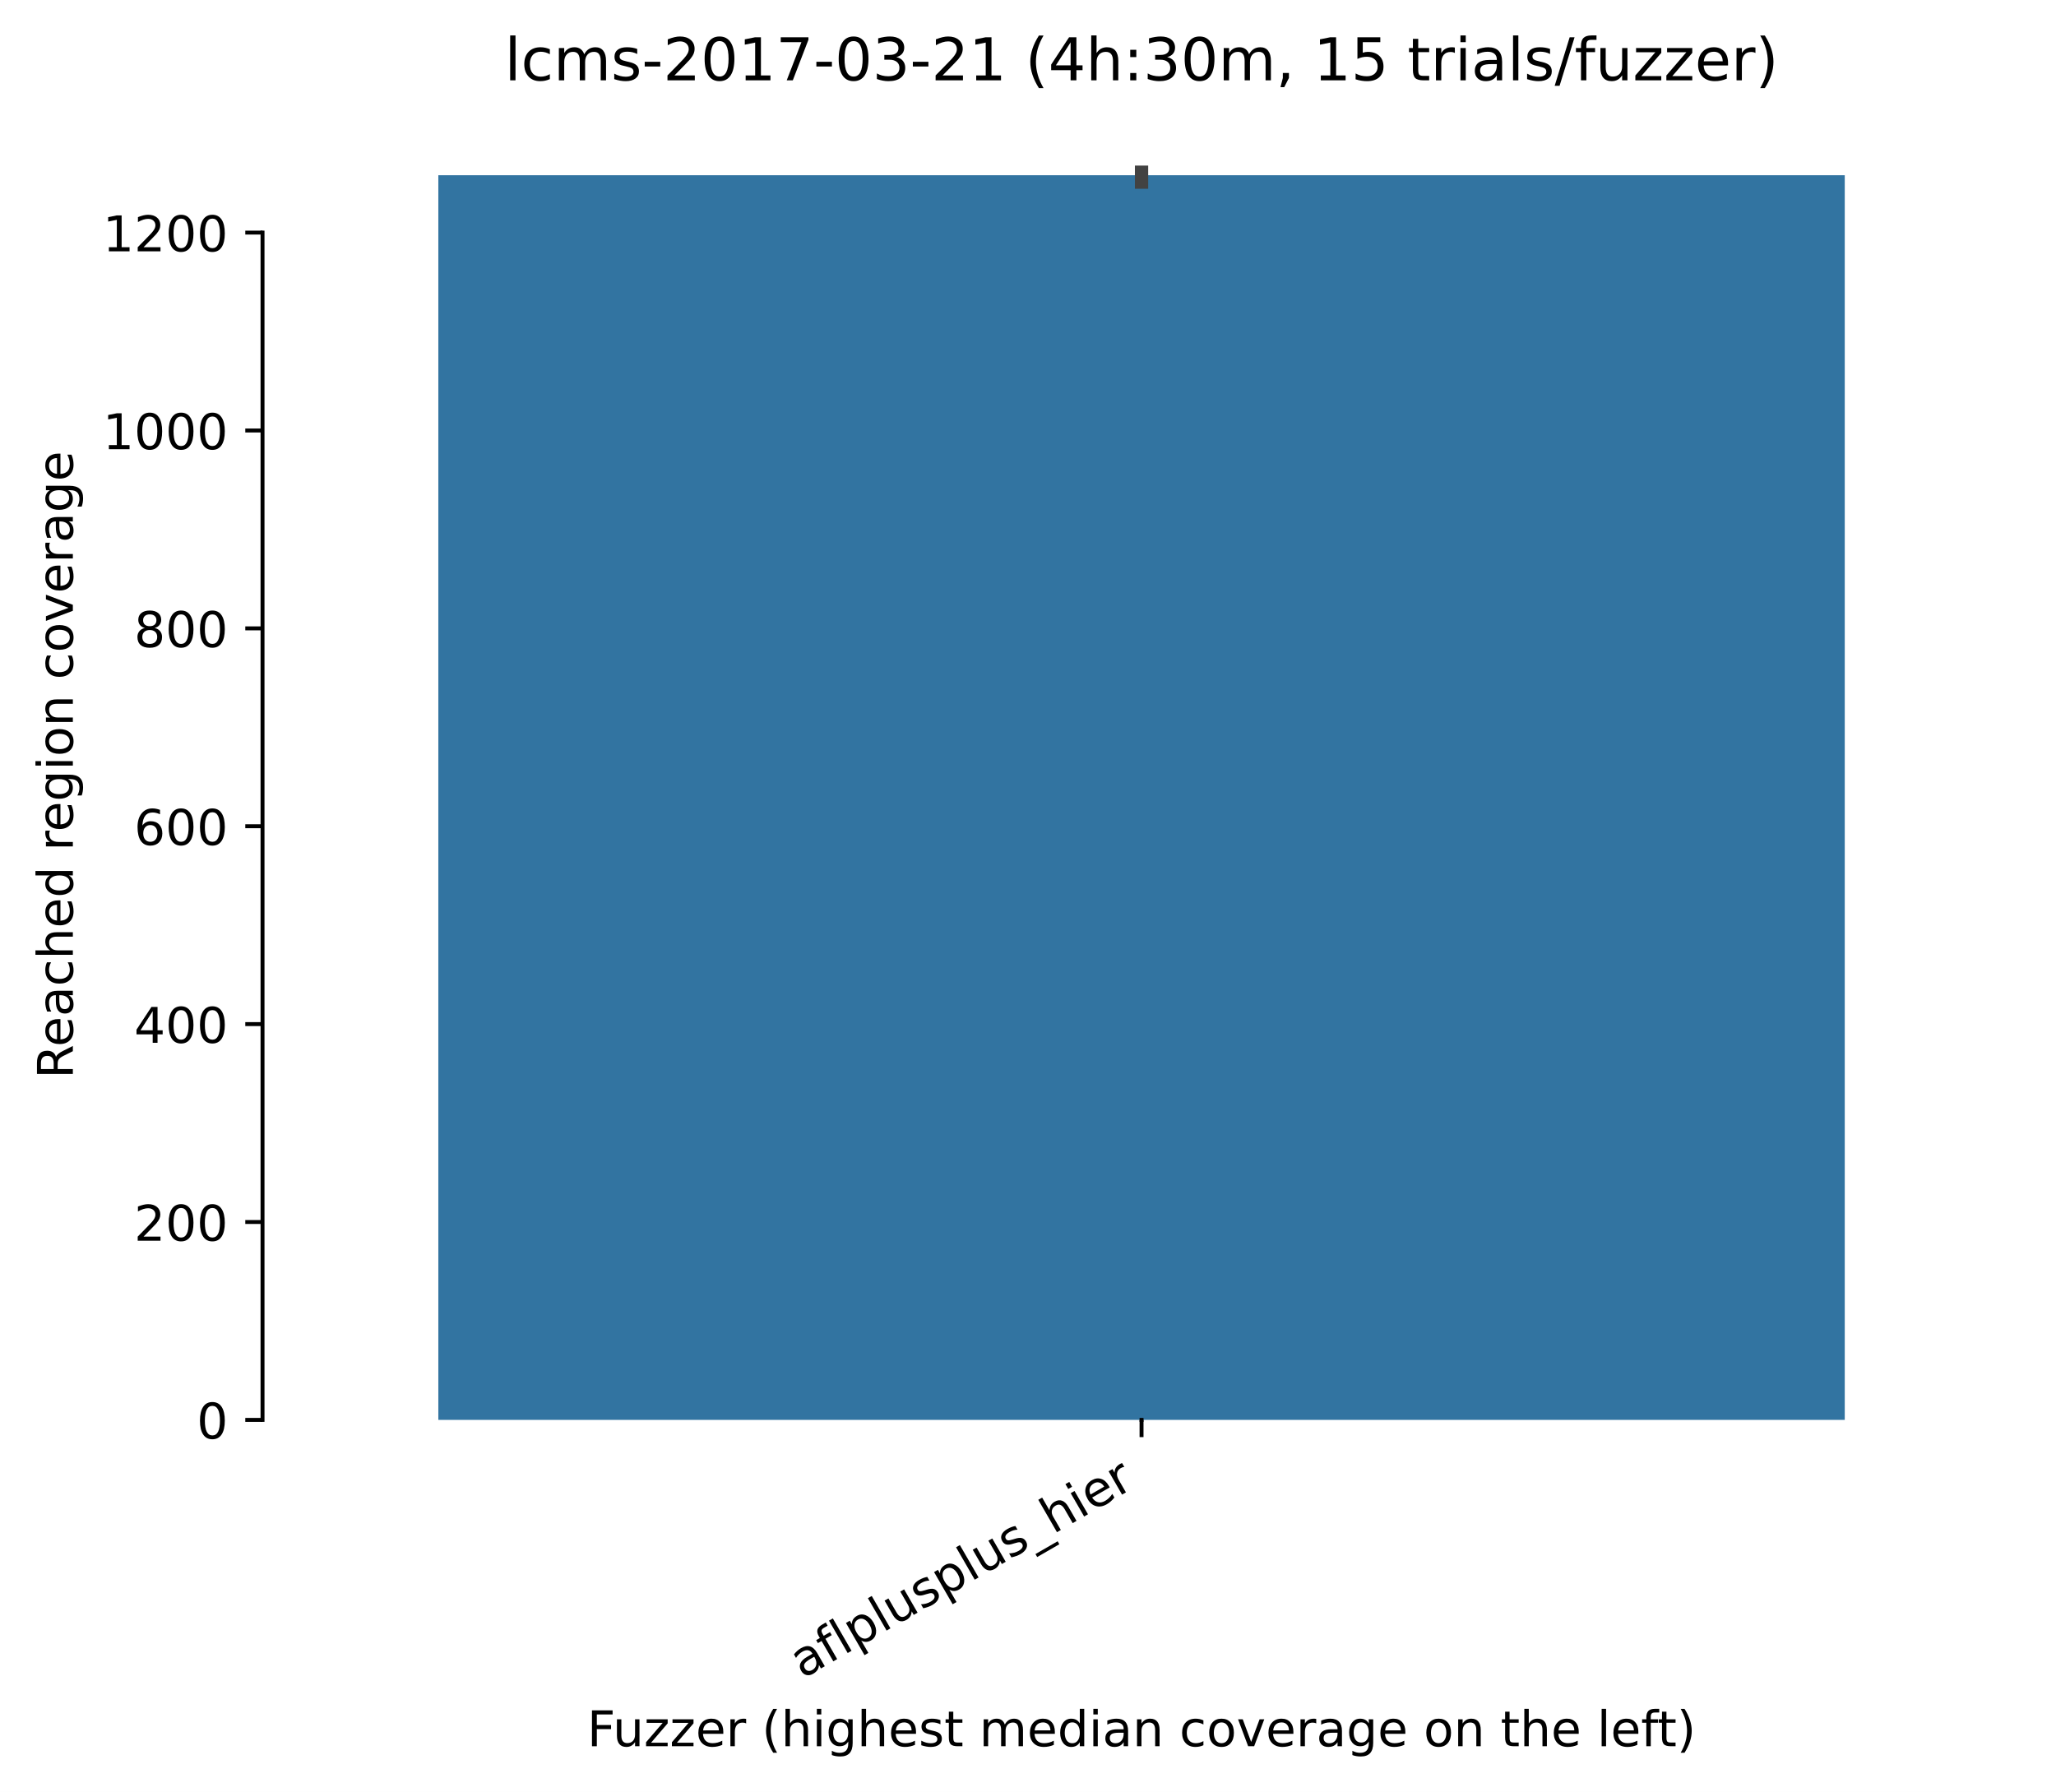
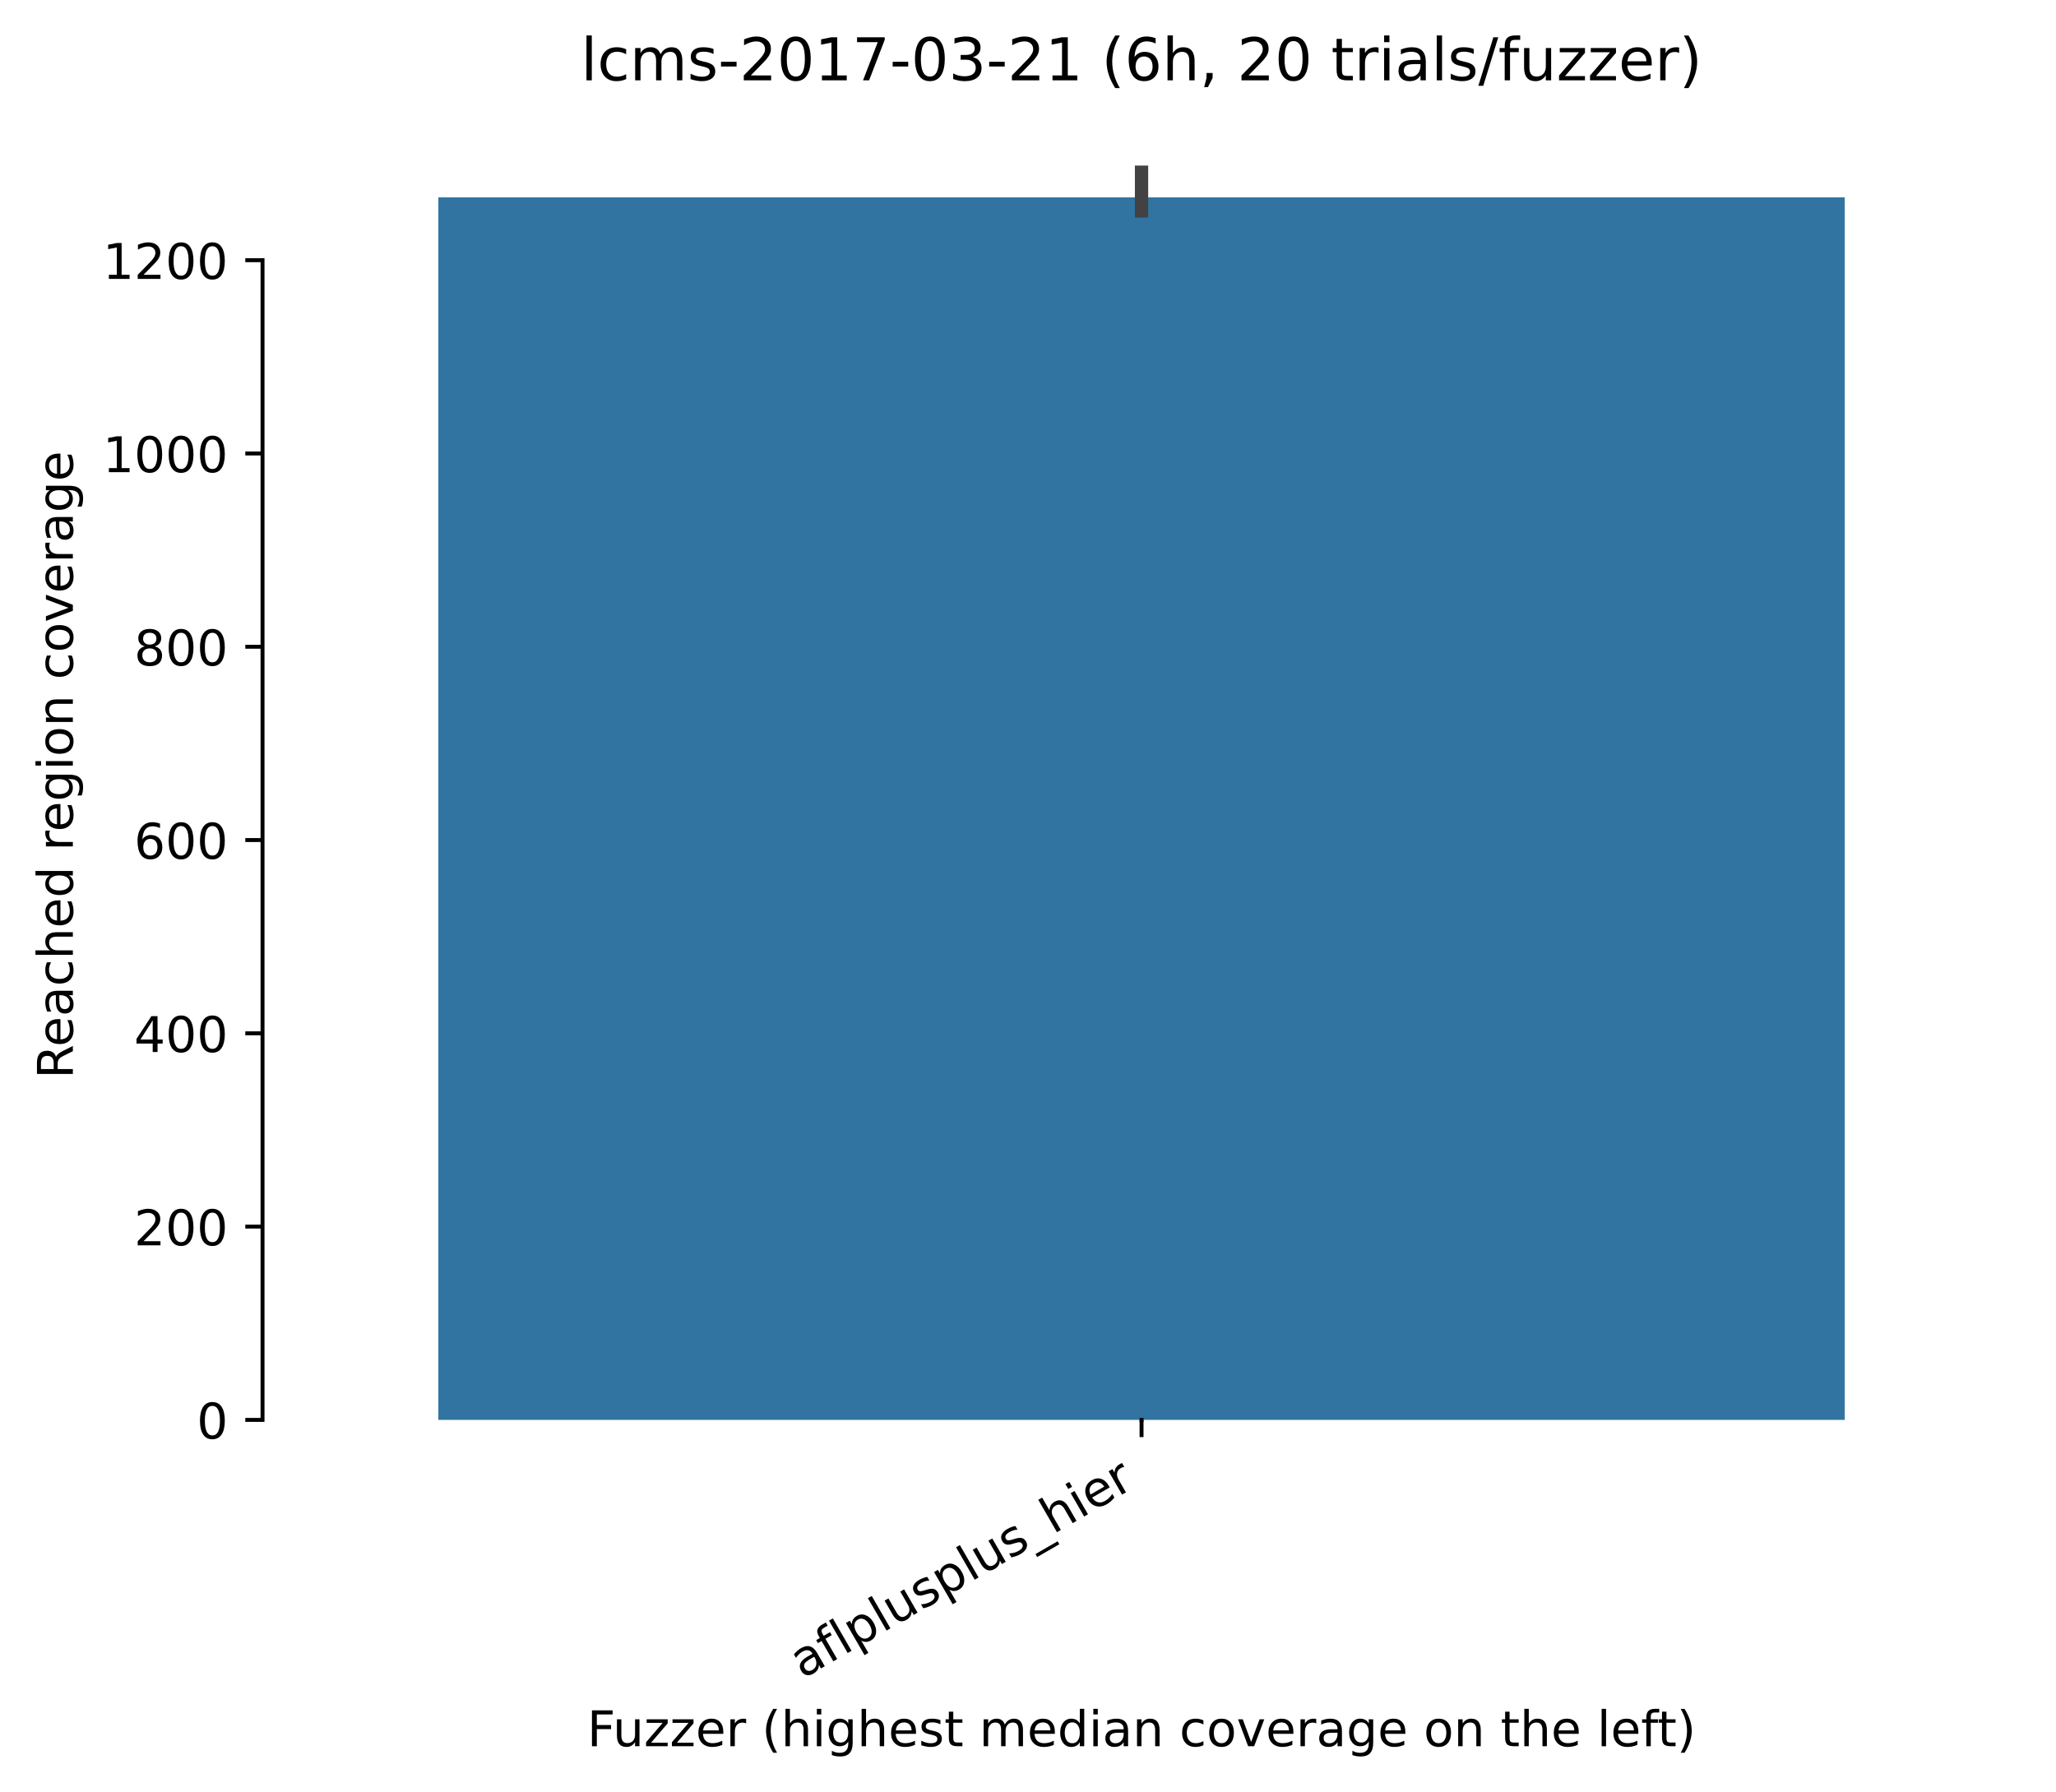
<svg xmlns="http://www.w3.org/2000/svg" xmlns:xlink="http://www.w3.org/1999/xlink" height="364.007pt" version="1.1" viewBox="0 0 417.648 364.007" width="417.648pt">
  <defs>
    <style type="text/css">*{stroke-linecap:butt;stroke-linejoin:round;}</style>
  </defs>
  <g id="figure_1">
    <g id="patch_1">
      <path d="M 0 364.007  L 417.648 364.007  L 417.648 0  L 0 0  z " style="fill:#ffffff;" />
    </g>
    <g id="axes_1">
      <g id="patch_2">
        <path d="M 53.328 288.43  L 410.448 288.43  L 410.448 22.318  L 53.328 22.318  z " style="fill:#ffffff;" />
      </g>
      <g id="patch_3">
-         <path clip-path="url(#p8ab547a8a4)" d="M 89.04 288.43  L 374.736 288.43  L 374.736 35.593  L 89.04 35.593  z " style="fill:#3274a1;" />
+         <path clip-path="url(#p6cd20eb89b)" d="M 89.04 288.43  L 374.736 288.43  L 374.736 40.094  L 89.04 40.094  z " style="fill:#3274a1;" />
      </g>
      <g id="matplotlib.axis_1">
        <g id="xtick_1">
          <g id="line2d_1">
            <defs>
-               <path d="M 0 0  L 0 3.5  " id="m3201421cb9" style="stroke:#000000;stroke-width:0.8;" />
+               <path d="M 0 0  L 0 3.5  " id="m4c826955cc" style="stroke:#000000;stroke-width:0.8;" />
            </defs>
            <g>
-               <use style="stroke:#000000;stroke-width:0.8;" x="231.888" xlink:href="#m3201421cb9" y="288.43" />
+               <use style="stroke:#000000;stroke-width:0.8;" x="231.888" xlink:href="#m4c826955cc" y="288.43" />
            </g>
          </g>
          <g id="text_1">
            <g transform="translate(163.0266 341.0871)rotate(-30)scale(0.1 -0.1)">
              <defs>
                <path d="M 34.281 27.484  Q 23.391 27.484 19.188 25  Q 14.984 22.516 14.984 16.5  Q 14.984 11.719 18.141 8.906  Q 21.297 6.109 26.703 6.109  Q 34.188 6.109 38.703 11.406  Q 43.219 16.703 43.219 25.484  L 43.219 27.484  z M 52.203 31.203  L 52.203 0  L 43.219 0  L 43.219 8.297  Q 40.141 3.328 35.547 0.953  Q 30.953 -1.422 24.312 -1.422  Q 15.922 -1.422 10.953 3.297  Q 6 8.016 6 15.922  Q 6 25.141 12.172 29.828  Q 18.359 34.516 30.609 34.516  L 43.219 34.516  L 43.219 35.406  Q 43.219 41.609 39.141 45  Q 35.062 48.391 27.688 48.391  Q 23 48.391 18.547 47.266  Q 14.109 46.141 10.016 43.891  L 10.016 52.203  Q 14.938 54.109 19.578 55.047  Q 24.219 56 28.609 56  Q 40.484 56 46.344 49.844  Q 52.203 43.703 52.203 31.203  z " id="DejaVuSans-97" />
                <path d="M 37.109 75.984  L 37.109 68.5  L 28.516 68.5  Q 23.688 68.5 21.797 66.547  Q 19.922 64.594 19.922 59.516  L 19.922 54.688  L 34.719 54.688  L 34.719 47.703  L 19.922 47.703  L 19.922 0  L 10.891 0  L 10.891 47.703  L 2.297 47.703  L 2.297 54.688  L 10.891 54.688  L 10.891 58.5  Q 10.891 67.625 15.141 71.797  Q 19.391 75.984 28.609 75.984  z " id="DejaVuSans-102" />
                <path d="M 9.422 75.984  L 18.406 75.984  L 18.406 0  L 9.422 0  z " id="DejaVuSans-108" />
                <path d="M 18.109 8.203  L 18.109 -20.797  L 9.078 -20.797  L 9.078 54.688  L 18.109 54.688  L 18.109 46.391  Q 20.953 51.266 25.266 53.625  Q 29.594 56 35.594 56  Q 45.562 56 51.781 48.094  Q 58.016 40.188 58.016 27.297  Q 58.016 14.406 51.781 6.484  Q 45.562 -1.422 35.594 -1.422  Q 29.594 -1.422 25.266 0.953  Q 20.953 3.328 18.109 8.203  z M 48.688 27.297  Q 48.688 37.203 44.609 42.844  Q 40.531 48.484 33.406 48.484  Q 26.266 48.484 22.188 42.844  Q 18.109 37.203 18.109 27.297  Q 18.109 17.391 22.188 11.75  Q 26.266 6.109 33.406 6.109  Q 40.531 6.109 44.609 11.75  Q 48.688 17.391 48.688 27.297  z " id="DejaVuSans-112" />
                <path d="M 8.5 21.578  L 8.5 54.688  L 17.484 54.688  L 17.484 21.922  Q 17.484 14.156 20.5 10.266  Q 23.531 6.391 29.594 6.391  Q 36.859 6.391 41.078 11.031  Q 45.312 15.672 45.312 23.688  L 45.312 54.688  L 54.297 54.688  L 54.297 0  L 45.312 0  L 45.312 8.406  Q 42.047 3.422 37.719 1  Q 33.406 -1.422 27.688 -1.422  Q 18.266 -1.422 13.375 4.438  Q 8.5 10.297 8.5 21.578  z M 31.109 56  z " id="DejaVuSans-117" />
                <path d="M 44.281 53.078  L 44.281 44.578  Q 40.484 46.531 36.375 47.5  Q 32.281 48.484 27.875 48.484  Q 21.188 48.484 17.844 46.438  Q 14.5 44.391 14.5 40.281  Q 14.5 37.156 16.891 35.375  Q 19.281 33.594 26.516 31.984  L 29.594 31.297  Q 39.156 29.25 43.188 25.516  Q 47.219 21.781 47.219 15.094  Q 47.219 7.469 41.188 3.016  Q 35.156 -1.422 24.609 -1.422  Q 20.219 -1.422 15.453 -0.562  Q 10.688 0.297 5.422 2  L 5.422 11.281  Q 10.406 8.688 15.234 7.391  Q 20.062 6.109 24.812 6.109  Q 31.156 6.109 34.562 8.281  Q 37.984 10.453 37.984 14.406  Q 37.984 18.062 35.516 20.016  Q 33.062 21.969 24.703 23.781  L 21.578 24.516  Q 13.234 26.266 9.516 29.906  Q 5.812 33.547 5.812 39.891  Q 5.812 47.609 11.281 51.797  Q 16.75 56 26.812 56  Q 31.781 56 36.172 55.266  Q 40.578 54.547 44.281 53.078  z " id="DejaVuSans-115" />
                <path d="M 50.984 -16.609  L 50.984 -23.578  L -0.984 -23.578  L -0.984 -16.609  z " id="DejaVuSans-95" />
                <path d="M 54.891 33.016  L 54.891 0  L 45.906 0  L 45.906 32.719  Q 45.906 40.484 42.875 44.328  Q 39.844 48.188 33.797 48.188  Q 26.516 48.188 22.312 43.547  Q 18.109 38.922 18.109 30.906  L 18.109 0  L 9.078 0  L 9.078 75.984  L 18.109 75.984  L 18.109 46.188  Q 21.344 51.125 25.703 53.562  Q 30.078 56 35.797 56  Q 45.219 56 50.047 50.172  Q 54.891 44.344 54.891 33.016  z " id="DejaVuSans-104" />
                <path d="M 9.422 54.688  L 18.406 54.688  L 18.406 0  L 9.422 0  z M 9.422 75.984  L 18.406 75.984  L 18.406 64.594  L 9.422 64.594  z " id="DejaVuSans-105" />
                <path d="M 56.203 29.594  L 56.203 25.203  L 14.891 25.203  Q 15.484 15.922 20.484 11.062  Q 25.484 6.203 34.422 6.203  Q 39.594 6.203 44.453 7.469  Q 49.312 8.734 54.109 11.281  L 54.109 2.781  Q 49.266 0.734 44.188 -0.344  Q 39.109 -1.422 33.891 -1.422  Q 20.797 -1.422 13.156 6.188  Q 5.516 13.812 5.516 26.812  Q 5.516 40.234 12.766 48.109  Q 20.016 56 32.328 56  Q 43.359 56 49.781 48.891  Q 56.203 41.797 56.203 29.594  z M 47.219 32.234  Q 47.125 39.594 43.094 43.984  Q 39.062 48.391 32.422 48.391  Q 24.906 48.391 20.391 44.141  Q 15.875 39.891 15.188 32.172  z " id="DejaVuSans-101" />
                <path d="M 41.109 46.297  Q 39.594 47.172 37.812 47.578  Q 36.031 48 33.891 48  Q 26.266 48 22.188 43.047  Q 18.109 38.094 18.109 28.812  L 18.109 0  L 9.078 0  L 9.078 54.688  L 18.109 54.688  L 18.109 46.188  Q 20.953 51.172 25.484 53.578  Q 30.031 56 36.531 56  Q 37.453 56 38.578 55.875  Q 39.703 55.766 41.062 55.516  z " id="DejaVuSans-114" />
              </defs>
              <use xlink:href="#DejaVuSans-97" />
              <use x="61.279" xlink:href="#DejaVuSans-102" />
              <use x="96.484" xlink:href="#DejaVuSans-108" />
              <use x="124.268" xlink:href="#DejaVuSans-112" />
              <use x="187.744" xlink:href="#DejaVuSans-108" />
              <use x="215.527" xlink:href="#DejaVuSans-117" />
              <use x="278.906" xlink:href="#DejaVuSans-115" />
              <use x="331.006" xlink:href="#DejaVuSans-112" />
              <use x="394.482" xlink:href="#DejaVuSans-108" />
              <use x="422.266" xlink:href="#DejaVuSans-117" />
              <use x="485.645" xlink:href="#DejaVuSans-115" />
              <use x="537.744" xlink:href="#DejaVuSans-95" />
              <use x="587.744" xlink:href="#DejaVuSans-104" />
              <use x="651.123" xlink:href="#DejaVuSans-105" />
              <use x="678.906" xlink:href="#DejaVuSans-101" />
              <use x="740.43" xlink:href="#DejaVuSans-114" />
            </g>
          </g>
        </g>
        <g id="text_2">
          <g transform="translate(119.2702 354.7275)scale(0.1 -0.1)">
            <defs>
              <path d="M 9.812 72.906  L 51.703 72.906  L 51.703 64.594  L 19.672 64.594  L 19.672 43.109  L 48.578 43.109  L 48.578 34.812  L 19.672 34.812  L 19.672 0  L 9.812 0  z " id="DejaVuSans-70" />
              <path d="M 5.516 54.688  L 48.188 54.688  L 48.188 46.484  L 14.406 7.172  L 48.188 7.172  L 48.188 0  L 4.297 0  L 4.297 8.203  L 38.094 47.516  L 5.516 47.516  z " id="DejaVuSans-122" />
              <path id="DejaVuSans-32" />
              <path d="M 31 75.875  Q 24.469 64.656 21.281 53.656  Q 18.109 42.672 18.109 31.391  Q 18.109 20.125 21.312 9.062  Q 24.516 -2 31 -13.188  L 23.188 -13.188  Q 15.875 -1.703 12.234 9.375  Q 8.594 20.453 8.594 31.391  Q 8.594 42.281 12.203 53.312  Q 15.828 64.359 23.188 75.875  z " id="DejaVuSans-40" />
              <path d="M 45.406 27.984  Q 45.406 37.75 41.375 43.109  Q 37.359 48.484 30.078 48.484  Q 22.859 48.484 18.828 43.109  Q 14.797 37.75 14.797 27.984  Q 14.797 18.266 18.828 12.891  Q 22.859 7.516 30.078 7.516  Q 37.359 7.516 41.375 12.891  Q 45.406 18.266 45.406 27.984  z M 54.391 6.781  Q 54.391 -7.172 48.188 -13.984  Q 42 -20.797 29.203 -20.797  Q 24.469 -20.797 20.266 -20.094  Q 16.062 -19.391 12.109 -17.922  L 12.109 -9.188  Q 16.062 -11.328 19.922 -12.344  Q 23.781 -13.375 27.781 -13.375  Q 36.625 -13.375 41.016 -8.766  Q 45.406 -4.156 45.406 5.172  L 45.406 9.625  Q 42.625 4.781 38.281 2.391  Q 33.938 0 27.875 0  Q 17.828 0 11.672 7.656  Q 5.516 15.328 5.516 27.984  Q 5.516 40.672 11.672 48.328  Q 17.828 56 27.875 56  Q 33.938 56 38.281 53.609  Q 42.625 51.219 45.406 46.391  L 45.406 54.688  L 54.391 54.688  z " id="DejaVuSans-103" />
              <path d="M 18.312 70.219  L 18.312 54.688  L 36.812 54.688  L 36.812 47.703  L 18.312 47.703  L 18.312 18.016  Q 18.312 11.328 20.141 9.422  Q 21.969 7.516 27.594 7.516  L 36.812 7.516  L 36.812 0  L 27.594 0  Q 17.188 0 13.234 3.875  Q 9.281 7.766 9.281 18.016  L 9.281 47.703  L 2.688 47.703  L 2.688 54.688  L 9.281 54.688  L 9.281 70.219  z " id="DejaVuSans-116" />
              <path d="M 52 44.188  Q 55.375 50.25 60.062 53.125  Q 64.75 56 71.094 56  Q 79.641 56 84.281 50.016  Q 88.922 44.047 88.922 33.016  L 88.922 0  L 79.891 0  L 79.891 32.719  Q 79.891 40.578 77.094 44.375  Q 74.312 48.188 68.609 48.188  Q 61.625 48.188 57.562 43.547  Q 53.516 38.922 53.516 30.906  L 53.516 0  L 44.484 0  L 44.484 32.719  Q 44.484 40.625 41.703 44.406  Q 38.922 48.188 33.109 48.188  Q 26.219 48.188 22.156 43.531  Q 18.109 38.875 18.109 30.906  L 18.109 0  L 9.078 0  L 9.078 54.688  L 18.109 54.688  L 18.109 46.188  Q 21.188 51.219 25.484 53.609  Q 29.781 56 35.688 56  Q 41.656 56 45.828 52.969  Q 50 49.953 52 44.188  z " id="DejaVuSans-109" />
              <path d="M 45.406 46.391  L 45.406 75.984  L 54.391 75.984  L 54.391 0  L 45.406 0  L 45.406 8.203  Q 42.578 3.328 38.25 0.953  Q 33.938 -1.422 27.875 -1.422  Q 17.969 -1.422 11.734 6.484  Q 5.516 14.406 5.516 27.297  Q 5.516 40.188 11.734 48.094  Q 17.969 56 27.875 56  Q 33.938 56 38.25 53.625  Q 42.578 51.266 45.406 46.391  z M 14.797 27.297  Q 14.797 17.391 18.875 11.75  Q 22.953 6.109 30.078 6.109  Q 37.203 6.109 41.297 11.75  Q 45.406 17.391 45.406 27.297  Q 45.406 37.203 41.297 42.844  Q 37.203 48.484 30.078 48.484  Q 22.953 48.484 18.875 42.844  Q 14.797 37.203 14.797 27.297  z " id="DejaVuSans-100" />
              <path d="M 54.891 33.016  L 54.891 0  L 45.906 0  L 45.906 32.719  Q 45.906 40.484 42.875 44.328  Q 39.844 48.188 33.797 48.188  Q 26.516 48.188 22.312 43.547  Q 18.109 38.922 18.109 30.906  L 18.109 0  L 9.078 0  L 9.078 54.688  L 18.109 54.688  L 18.109 46.188  Q 21.344 51.125 25.703 53.562  Q 30.078 56 35.797 56  Q 45.219 56 50.047 50.172  Q 54.891 44.344 54.891 33.016  z " id="DejaVuSans-110" />
              <path d="M 48.781 52.594  L 48.781 44.188  Q 44.969 46.297 41.141 47.344  Q 37.312 48.391 33.406 48.391  Q 24.656 48.391 19.812 42.844  Q 14.984 37.312 14.984 27.297  Q 14.984 17.281 19.812 11.734  Q 24.656 6.203 33.406 6.203  Q 37.312 6.203 41.141 7.25  Q 44.969 8.297 48.781 10.406  L 48.781 2.094  Q 45.016 0.344 40.984 -0.531  Q 36.969 -1.422 32.422 -1.422  Q 20.062 -1.422 12.781 6.344  Q 5.516 14.109 5.516 27.297  Q 5.516 40.672 12.859 48.328  Q 20.219 56 33.016 56  Q 37.156 56 41.109 55.141  Q 45.062 54.297 48.781 52.594  z " id="DejaVuSans-99" />
              <path d="M 30.609 48.391  Q 23.391 48.391 19.188 42.75  Q 14.984 37.109 14.984 27.297  Q 14.984 17.484 19.156 11.844  Q 23.344 6.203 30.609 6.203  Q 37.797 6.203 41.984 11.859  Q 46.188 17.531 46.188 27.297  Q 46.188 37.016 41.984 42.703  Q 37.797 48.391 30.609 48.391  z M 30.609 56  Q 42.328 56 49.016 48.375  Q 55.719 40.766 55.719 27.297  Q 55.719 13.875 49.016 6.219  Q 42.328 -1.422 30.609 -1.422  Q 18.844 -1.422 12.172 6.219  Q 5.516 13.875 5.516 27.297  Q 5.516 40.766 12.172 48.375  Q 18.844 56 30.609 56  z " id="DejaVuSans-111" />
              <path d="M 2.984 54.688  L 12.5 54.688  L 29.594 8.797  L 46.688 54.688  L 56.203 54.688  L 35.688 0  L 23.484 0  z " id="DejaVuSans-118" />
              <path d="M 8.016 75.875  L 15.828 75.875  Q 23.141 64.359 26.781 53.312  Q 30.422 42.281 30.422 31.391  Q 30.422 20.453 26.781 9.375  Q 23.141 -1.703 15.828 -13.188  L 8.016 -13.188  Q 14.5 -2 17.703 9.062  Q 20.906 20.125 20.906 31.391  Q 20.906 42.672 17.703 53.656  Q 14.5 64.656 8.016 75.875  z " id="DejaVuSans-41" />
            </defs>
            <use xlink:href="#DejaVuSans-70" />
            <use x="52.02" xlink:href="#DejaVuSans-117" />
            <use x="115.398" xlink:href="#DejaVuSans-122" />
            <use x="167.889" xlink:href="#DejaVuSans-122" />
            <use x="220.379" xlink:href="#DejaVuSans-101" />
            <use x="281.902" xlink:href="#DejaVuSans-114" />
            <use x="323.016" xlink:href="#DejaVuSans-32" />
            <use x="354.803" xlink:href="#DejaVuSans-40" />
            <use x="393.816" xlink:href="#DejaVuSans-104" />
            <use x="457.195" xlink:href="#DejaVuSans-105" />
            <use x="484.979" xlink:href="#DejaVuSans-103" />
            <use x="548.455" xlink:href="#DejaVuSans-104" />
            <use x="611.834" xlink:href="#DejaVuSans-101" />
            <use x="673.357" xlink:href="#DejaVuSans-115" />
            <use x="725.457" xlink:href="#DejaVuSans-116" />
            <use x="764.666" xlink:href="#DejaVuSans-32" />
            <use x="796.453" xlink:href="#DejaVuSans-109" />
            <use x="893.865" xlink:href="#DejaVuSans-101" />
            <use x="955.389" xlink:href="#DejaVuSans-100" />
            <use x="1018.865" xlink:href="#DejaVuSans-105" />
            <use x="1046.648" xlink:href="#DejaVuSans-97" />
            <use x="1107.928" xlink:href="#DejaVuSans-110" />
            <use x="1171.307" xlink:href="#DejaVuSans-32" />
            <use x="1203.094" xlink:href="#DejaVuSans-99" />
            <use x="1258.074" xlink:href="#DejaVuSans-111" />
            <use x="1319.256" xlink:href="#DejaVuSans-118" />
            <use x="1378.436" xlink:href="#DejaVuSans-101" />
            <use x="1439.959" xlink:href="#DejaVuSans-114" />
            <use x="1481.072" xlink:href="#DejaVuSans-97" />
            <use x="1542.352" xlink:href="#DejaVuSans-103" />
            <use x="1605.828" xlink:href="#DejaVuSans-101" />
            <use x="1667.352" xlink:href="#DejaVuSans-32" />
            <use x="1699.139" xlink:href="#DejaVuSans-111" />
            <use x="1760.32" xlink:href="#DejaVuSans-110" />
            <use x="1823.699" xlink:href="#DejaVuSans-32" />
            <use x="1855.486" xlink:href="#DejaVuSans-116" />
            <use x="1894.695" xlink:href="#DejaVuSans-104" />
            <use x="1958.074" xlink:href="#DejaVuSans-101" />
            <use x="2019.598" xlink:href="#DejaVuSans-32" />
            <use x="2051.385" xlink:href="#DejaVuSans-108" />
            <use x="2079.168" xlink:href="#DejaVuSans-101" />
            <use x="2140.691" xlink:href="#DejaVuSans-102" />
            <use x="2174.146" xlink:href="#DejaVuSans-116" />
            <use x="2213.355" xlink:href="#DejaVuSans-41" />
          </g>
        </g>
      </g>
      <g id="matplotlib.axis_2">
        <g id="ytick_1">
          <g id="line2d_2">
            <defs>
-               <path d="M 0 0  L -3.5 0  " id="me57437c51c" style="stroke:#000000;stroke-width:0.8;" />
+               <path d="M 0 0  L -3.5 0  " id="mabebab61b6" style="stroke:#000000;stroke-width:0.8;" />
            </defs>
            <g>
-               <use style="stroke:#000000;stroke-width:0.8;" x="53.328" xlink:href="#me57437c51c" y="288.43" />
+               <use style="stroke:#000000;stroke-width:0.8;" x="53.328" xlink:href="#mabebab61b6" y="288.43" />
            </g>
          </g>
          <g id="text_3">
            <g transform="translate(39.96563 292.2293)scale(0.1 -0.1)">
              <defs>
                <path d="M 31.781 66.406  Q 24.172 66.406 20.328 58.906  Q 16.5 51.422 16.5 36.375  Q 16.5 21.391 20.328 13.891  Q 24.172 6.391 31.781 6.391  Q 39.453 6.391 43.281 13.891  Q 47.125 21.391 47.125 36.375  Q 47.125 51.422 43.281 58.906  Q 39.453 66.406 31.781 66.406  z M 31.781 74.219  Q 44.047 74.219 50.516 64.516  Q 56.984 54.828 56.984 36.375  Q 56.984 17.969 50.516 8.266  Q 44.047 -1.422 31.781 -1.422  Q 19.531 -1.422 13.062 8.266  Q 6.594 17.969 6.594 36.375  Q 6.594 54.828 13.062 64.516  Q 19.531 74.219 31.781 74.219  z " id="DejaVuSans-48" />
              </defs>
              <use xlink:href="#DejaVuSans-48" />
            </g>
          </g>
        </g>
        <g id="ytick_2">
          <g id="line2d_3">
            <g>
-               <use style="stroke:#000000;stroke-width:0.8;" x="53.328" xlink:href="#me57437c51c" y="248.233" />
+               <use style="stroke:#000000;stroke-width:0.8;" x="53.328" xlink:href="#mabebab61b6" y="249.168" />
            </g>
          </g>
          <g id="text_4">
-             <g transform="translate(27.24063 252.0327)scale(0.1 -0.1)">
+             <g transform="translate(27.24063 252.9668)scale(0.1 -0.1)">
              <defs>
                <path d="M 19.188 8.297  L 53.609 8.297  L 53.609 0  L 7.328 0  L 7.328 8.297  Q 12.938 14.109 22.625 23.891  Q 32.328 33.688 34.812 36.531  Q 39.547 41.844 41.422 45.531  Q 43.312 49.219 43.312 52.781  Q 43.312 58.594 39.234 62.25  Q 35.156 65.922 28.609 65.922  Q 23.969 65.922 18.812 64.312  Q 13.672 62.703 7.812 59.422  L 7.812 69.391  Q 13.766 71.781 18.938 73  Q 24.125 74.219 28.422 74.219  Q 39.75 74.219 46.484 68.547  Q 53.219 62.891 53.219 53.422  Q 53.219 48.922 51.531 44.891  Q 49.859 40.875 45.406 35.406  Q 44.188 33.984 37.641 27.219  Q 31.109 20.453 19.188 8.297  z " id="DejaVuSans-50" />
              </defs>
              <use xlink:href="#DejaVuSans-50" />
              <use x="63.623" xlink:href="#DejaVuSans-48" />
              <use x="127.246" xlink:href="#DejaVuSans-48" />
            </g>
          </g>
        </g>
        <g id="ytick_3">
          <g id="line2d_4">
            <g>
-               <use style="stroke:#000000;stroke-width:0.8;" x="53.328" xlink:href="#me57437c51c" y="208.037" />
+               <use style="stroke:#000000;stroke-width:0.8;" x="53.328" xlink:href="#mabebab61b6" y="209.905" />
            </g>
          </g>
          <g id="text_5">
-             <g transform="translate(27.24063 211.836)scale(0.1 -0.1)">
+             <g transform="translate(27.24063 213.7042)scale(0.1 -0.1)">
              <defs>
                <path d="M 37.797 64.312  L 12.891 25.391  L 37.797 25.391  z M 35.203 72.906  L 47.609 72.906  L 47.609 25.391  L 58.016 25.391  L 58.016 17.188  L 47.609 17.188  L 47.609 0  L 37.797 0  L 37.797 17.188  L 4.891 17.188  L 4.891 26.703  z " id="DejaVuSans-52" />
              </defs>
              <use xlink:href="#DejaVuSans-52" />
              <use x="63.623" xlink:href="#DejaVuSans-48" />
              <use x="127.246" xlink:href="#DejaVuSans-48" />
            </g>
          </g>
        </g>
        <g id="ytick_4">
          <g id="line2d_5">
            <g>
-               <use style="stroke:#000000;stroke-width:0.8;" x="53.328" xlink:href="#me57437c51c" y="167.84" />
+               <use style="stroke:#000000;stroke-width:0.8;" x="53.328" xlink:href="#mabebab61b6" y="170.642" />
            </g>
          </g>
          <g id="text_6">
-             <g transform="translate(27.24063 171.6393)scale(0.1 -0.1)">
+             <g transform="translate(27.24063 174.4416)scale(0.1 -0.1)">
              <defs>
                <path d="M 33.016 40.375  Q 26.375 40.375 22.484 35.828  Q 18.609 31.297 18.609 23.391  Q 18.609 15.531 22.484 10.953  Q 26.375 6.391 33.016 6.391  Q 39.656 6.391 43.531 10.953  Q 47.406 15.531 47.406 23.391  Q 47.406 31.297 43.531 35.828  Q 39.656 40.375 33.016 40.375  z M 52.594 71.297  L 52.594 62.312  Q 48.875 64.062 45.094 64.984  Q 41.312 65.922 37.594 65.922  Q 27.828 65.922 22.672 59.328  Q 17.531 52.734 16.797 39.406  Q 19.672 43.656 24.016 45.922  Q 28.375 48.188 33.594 48.188  Q 44.578 48.188 50.953 41.516  Q 57.328 34.859 57.328 23.391  Q 57.328 12.156 50.688 5.359  Q 44.047 -1.422 33.016 -1.422  Q 20.359 -1.422 13.672 8.266  Q 6.984 17.969 6.984 36.375  Q 6.984 53.656 15.188 63.938  Q 23.391 74.219 37.203 74.219  Q 40.922 74.219 44.703 73.484  Q 48.484 72.75 52.594 71.297  z " id="DejaVuSans-54" />
              </defs>
              <use xlink:href="#DejaVuSans-54" />
              <use x="63.623" xlink:href="#DejaVuSans-48" />
              <use x="127.246" xlink:href="#DejaVuSans-48" />
            </g>
          </g>
        </g>
        <g id="ytick_5">
          <g id="line2d_6">
            <g>
-               <use style="stroke:#000000;stroke-width:0.8;" x="53.328" xlink:href="#me57437c51c" y="127.643" />
+               <use style="stroke:#000000;stroke-width:0.8;" x="53.328" xlink:href="#mabebab61b6" y="131.38" />
            </g>
          </g>
          <g id="text_7">
-             <g transform="translate(27.24063 131.4427)scale(0.1 -0.1)">
+             <g transform="translate(27.24063 135.179)scale(0.1 -0.1)">
              <defs>
                <path d="M 31.781 34.625  Q 24.75 34.625 20.719 30.859  Q 16.703 27.094 16.703 20.516  Q 16.703 13.922 20.719 10.156  Q 24.75 6.391 31.781 6.391  Q 38.812 6.391 42.859 10.172  Q 46.922 13.969 46.922 20.516  Q 46.922 27.094 42.891 30.859  Q 38.875 34.625 31.781 34.625  z M 21.922 38.812  Q 15.578 40.375 12.031 44.719  Q 8.5 49.078 8.5 55.328  Q 8.5 64.062 14.719 69.141  Q 20.953 74.219 31.781 74.219  Q 42.672 74.219 48.875 69.141  Q 55.078 64.062 55.078 55.328  Q 55.078 49.078 51.531 44.719  Q 48 40.375 41.703 38.812  Q 48.828 37.156 52.797 32.312  Q 56.781 27.484 56.781 20.516  Q 56.781 9.906 50.312 4.234  Q 43.844 -1.422 31.781 -1.422  Q 19.734 -1.422 13.25 4.234  Q 6.781 9.906 6.781 20.516  Q 6.781 27.484 10.781 32.312  Q 14.797 37.156 21.922 38.812  z M 18.312 54.391  Q 18.312 48.734 21.844 45.562  Q 25.391 42.391 31.781 42.391  Q 38.141 42.391 41.719 45.562  Q 45.312 48.734 45.312 54.391  Q 45.312 60.062 41.719 63.234  Q 38.141 66.406 31.781 66.406  Q 25.391 66.406 21.844 63.234  Q 18.312 60.062 18.312 54.391  z " id="DejaVuSans-56" />
              </defs>
              <use xlink:href="#DejaVuSans-56" />
              <use x="63.623" xlink:href="#DejaVuSans-48" />
              <use x="127.246" xlink:href="#DejaVuSans-48" />
            </g>
          </g>
        </g>
        <g id="ytick_6">
          <g id="line2d_7">
            <g>
-               <use style="stroke:#000000;stroke-width:0.8;" x="53.328" xlink:href="#me57437c51c" y="87.447" />
+               <use style="stroke:#000000;stroke-width:0.8;" x="53.328" xlink:href="#mabebab61b6" y="92.117" />
            </g>
          </g>
          <g id="text_8">
-             <g transform="translate(20.87813 91.246)scale(0.1 -0.1)">
+             <g transform="translate(20.87813 95.91641)scale(0.1 -0.1)">
              <defs>
                <path d="M 12.406 8.297  L 28.516 8.297  L 28.516 63.922  L 10.984 60.406  L 10.984 69.391  L 28.422 72.906  L 38.281 72.906  L 38.281 8.297  L 54.391 8.297  L 54.391 0  L 12.406 0  z " id="DejaVuSans-49" />
              </defs>
              <use xlink:href="#DejaVuSans-49" />
              <use x="63.623" xlink:href="#DejaVuSans-48" />
              <use x="127.246" xlink:href="#DejaVuSans-48" />
              <use x="190.869" xlink:href="#DejaVuSans-48" />
            </g>
          </g>
        </g>
        <g id="ytick_7">
          <g id="line2d_8">
            <g>
-               <use style="stroke:#000000;stroke-width:0.8;" x="53.328" xlink:href="#me57437c51c" y="47.25" />
+               <use style="stroke:#000000;stroke-width:0.8;" x="53.328" xlink:href="#mabebab61b6" y="52.855" />
            </g>
          </g>
          <g id="text_9">
-             <g transform="translate(20.87813 51.04933)scale(0.1 -0.1)">
+             <g transform="translate(20.87813 56.65382)scale(0.1 -0.1)">
              <use xlink:href="#DejaVuSans-49" />
              <use x="63.623" xlink:href="#DejaVuSans-50" />
              <use x="127.246" xlink:href="#DejaVuSans-48" />
              <use x="190.869" xlink:href="#DejaVuSans-48" />
            </g>
          </g>
        </g>
        <g id="text_10">
          <g transform="translate(14.79844 219.1366)rotate(-90)scale(0.1 -0.1)">
            <defs>
              <path d="M 44.391 34.188  Q 47.562 33.109 50.562 29.594  Q 53.562 26.078 56.594 19.922  L 66.609 0  L 56 0  L 46.688 18.703  Q 43.062 26.031 39.672 28.422  Q 36.281 30.812 30.422 30.812  L 19.672 30.812  L 19.672 0  L 9.812 0  L 9.812 72.906  L 32.078 72.906  Q 44.578 72.906 50.734 67.672  Q 56.891 62.453 56.891 51.906  Q 56.891 45.016 53.688 40.469  Q 50.484 35.938 44.391 34.188  z M 19.672 64.797  L 19.672 38.922  L 32.078 38.922  Q 39.203 38.922 42.844 42.219  Q 46.484 45.516 46.484 51.906  Q 46.484 58.297 42.844 61.547  Q 39.203 64.797 32.078 64.797  z " id="DejaVuSans-82" />
            </defs>
            <use xlink:href="#DejaVuSans-82" />
            <use x="64.982" xlink:href="#DejaVuSans-101" />
            <use x="126.506" xlink:href="#DejaVuSans-97" />
            <use x="187.785" xlink:href="#DejaVuSans-99" />
            <use x="242.766" xlink:href="#DejaVuSans-104" />
            <use x="306.145" xlink:href="#DejaVuSans-101" />
            <use x="367.668" xlink:href="#DejaVuSans-100" />
            <use x="431.145" xlink:href="#DejaVuSans-32" />
            <use x="462.932" xlink:href="#DejaVuSans-114" />
            <use x="501.795" xlink:href="#DejaVuSans-101" />
            <use x="563.318" xlink:href="#DejaVuSans-103" />
            <use x="626.795" xlink:href="#DejaVuSans-105" />
            <use x="654.578" xlink:href="#DejaVuSans-111" />
            <use x="715.76" xlink:href="#DejaVuSans-110" />
            <use x="779.139" xlink:href="#DejaVuSans-32" />
            <use x="810.926" xlink:href="#DejaVuSans-99" />
            <use x="865.906" xlink:href="#DejaVuSans-111" />
            <use x="927.088" xlink:href="#DejaVuSans-118" />
            <use x="986.268" xlink:href="#DejaVuSans-101" />
            <use x="1047.791" xlink:href="#DejaVuSans-114" />
            <use x="1088.904" xlink:href="#DejaVuSans-97" />
            <use x="1150.184" xlink:href="#DejaVuSans-103" />
            <use x="1213.66" xlink:href="#DejaVuSans-101" />
          </g>
        </g>
      </g>
      <g id="line2d_9">
-         <path clip-path="url(#p8ab547a8a4)" d="M 231.888 37  L 231.888 34.99  " style="fill:none;stroke:#424242;stroke-linecap:square;stroke-width:2.7;" />
+         <path clip-path="url(#p6cd20eb89b)" d="M 231.888 42.843  L 231.888 34.99  " style="fill:none;stroke:#424242;stroke-linecap:square;stroke-width:2.7;" />
      </g>
      <g id="patch_4">
-         <path d="M 53.328 288.43  L 53.328 47.25  " style="fill:none;stroke:#000000;stroke-linecap:square;stroke-linejoin:miter;stroke-width:0.8;" />
+         <path d="M 53.328 288.43  L 53.328 52.855  " style="fill:none;stroke:#000000;stroke-linecap:square;stroke-linejoin:miter;stroke-width:0.8;" />
      </g>
      <g id="patch_5">
        <path d="M 231.888 288.43  L 231.888 288.43  " style="fill:none;stroke:#000000;stroke-linecap:square;stroke-linejoin:miter;stroke-width:0.8;" />
      </g>
      <g id="text_11">
-         <g transform="translate(102.5056 16.31812)scale(0.12 -0.12)">
+         <g transform="translate(118.0062 16.31812)scale(0.12 -0.12)">
          <defs>
            <path d="M 4.891 31.391  L 31.203 31.391  L 31.203 23.391  L 4.891 23.391  z " id="DejaVuSans-45" />
            <path d="M 8.203 72.906  L 55.078 72.906  L 55.078 68.703  L 28.609 0  L 18.312 0  L 43.219 64.594  L 8.203 64.594  z " id="DejaVuSans-55" />
            <path d="M 40.578 39.312  Q 47.656 37.797 51.625 33  Q 55.609 28.219 55.609 21.188  Q 55.609 10.406 48.188 4.484  Q 40.766 -1.422 27.094 -1.422  Q 22.516 -1.422 17.656 -0.516  Q 12.797 0.391 7.625 2.203  L 7.625 11.719  Q 11.719 9.328 16.594 8.109  Q 21.484 6.891 26.812 6.891  Q 36.078 6.891 40.938 10.547  Q 45.797 14.203 45.797 21.188  Q 45.797 27.641 41.281 31.266  Q 36.766 34.906 28.719 34.906  L 20.219 34.906  L 20.219 43.016  L 29.109 43.016  Q 36.375 43.016 40.234 45.922  Q 44.094 48.828 44.094 54.297  Q 44.094 59.906 40.109 62.906  Q 36.141 65.922 28.719 65.922  Q 24.656 65.922 20.016 65.031  Q 15.375 64.156 9.812 62.312  L 9.812 71.094  Q 15.438 72.656 20.344 73.438  Q 25.25 74.219 29.594 74.219  Q 40.828 74.219 47.359 69.109  Q 53.906 64.016 53.906 55.328  Q 53.906 49.266 50.438 45.094  Q 46.969 40.922 40.578 39.312  z " id="DejaVuSans-51" />
-             <path d="M 11.719 12.406  L 22.016 12.406  L 22.016 0  L 11.719 0  z M 11.719 51.703  L 22.016 51.703  L 22.016 39.312  L 11.719 39.312  z " id="DejaVuSans-58" />
            <path d="M 11.719 12.406  L 22.016 12.406  L 22.016 4  L 14.016 -11.625  L 7.719 -11.625  L 11.719 4  z " id="DejaVuSans-44" />
-             <path d="M 10.797 72.906  L 49.516 72.906  L 49.516 64.594  L 19.828 64.594  L 19.828 46.734  Q 21.969 47.469 24.109 47.828  Q 26.266 48.188 28.422 48.188  Q 40.625 48.188 47.75 41.5  Q 54.891 34.812 54.891 23.391  Q 54.891 11.625 47.562 5.094  Q 40.234 -1.422 26.906 -1.422  Q 22.312 -1.422 17.547 -0.641  Q 12.797 0.141 7.719 1.703  L 7.719 11.625  Q 12.109 9.234 16.797 8.062  Q 21.484 6.891 26.703 6.891  Q 35.156 6.891 40.078 11.328  Q 45.016 15.766 45.016 23.391  Q 45.016 31 40.078 35.438  Q 35.156 39.891 26.703 39.891  Q 22.75 39.891 18.812 39.016  Q 14.891 38.141 10.797 36.281  z " id="DejaVuSans-53" />
            <path d="M 25.391 72.906  L 33.688 72.906  L 8.297 -9.281  L 0 -9.281  z " id="DejaVuSans-47" />
          </defs>
          <use xlink:href="#DejaVuSans-108" />
          <use x="27.783" xlink:href="#DejaVuSans-99" />
          <use x="82.764" xlink:href="#DejaVuSans-109" />
          <use x="180.176" xlink:href="#DejaVuSans-115" />
          <use x="232.275" xlink:href="#DejaVuSans-45" />
          <use x="268.359" xlink:href="#DejaVuSans-50" />
          <use x="331.982" xlink:href="#DejaVuSans-48" />
          <use x="395.605" xlink:href="#DejaVuSans-49" />
          <use x="459.229" xlink:href="#DejaVuSans-55" />
          <use x="522.852" xlink:href="#DejaVuSans-45" />
          <use x="558.936" xlink:href="#DejaVuSans-48" />
          <use x="622.559" xlink:href="#DejaVuSans-51" />
          <use x="686.182" xlink:href="#DejaVuSans-45" />
          <use x="722.266" xlink:href="#DejaVuSans-50" />
          <use x="785.889" xlink:href="#DejaVuSans-49" />
          <use x="849.512" xlink:href="#DejaVuSans-32" />
          <use x="881.299" xlink:href="#DejaVuSans-40" />
-           <use x="920.312" xlink:href="#DejaVuSans-52" />
+           <use x="920.312" xlink:href="#DejaVuSans-54" />
          <use x="983.936" xlink:href="#DejaVuSans-104" />
-           <use x="1047.314" xlink:href="#DejaVuSans-58" />
-           <use x="1081.006" xlink:href="#DejaVuSans-51" />
-           <use x="1144.629" xlink:href="#DejaVuSans-48" />
-           <use x="1208.252" xlink:href="#DejaVuSans-109" />
-           <use x="1305.664" xlink:href="#DejaVuSans-44" />
-           <use x="1337.451" xlink:href="#DejaVuSans-32" />
-           <use x="1369.238" xlink:href="#DejaVuSans-49" />
-           <use x="1432.861" xlink:href="#DejaVuSans-53" />
-           <use x="1496.484" xlink:href="#DejaVuSans-32" />
-           <use x="1528.271" xlink:href="#DejaVuSans-116" />
-           <use x="1567.48" xlink:href="#DejaVuSans-114" />
-           <use x="1608.594" xlink:href="#DejaVuSans-105" />
-           <use x="1636.377" xlink:href="#DejaVuSans-97" />
-           <use x="1697.656" xlink:href="#DejaVuSans-108" />
-           <use x="1725.439" xlink:href="#DejaVuSans-115" />
-           <use x="1777.539" xlink:href="#DejaVuSans-47" />
-           <use x="1811.23" xlink:href="#DejaVuSans-102" />
-           <use x="1846.436" xlink:href="#DejaVuSans-117" />
-           <use x="1909.814" xlink:href="#DejaVuSans-122" />
-           <use x="1962.305" xlink:href="#DejaVuSans-122" />
-           <use x="2014.795" xlink:href="#DejaVuSans-101" />
-           <use x="2076.318" xlink:href="#DejaVuSans-114" />
-           <use x="2117.432" xlink:href="#DejaVuSans-41" />
+           <use x="1047.314" xlink:href="#DejaVuSans-44" />
+           <use x="1079.102" xlink:href="#DejaVuSans-32" />
+           <use x="1110.889" xlink:href="#DejaVuSans-50" />
+           <use x="1174.512" xlink:href="#DejaVuSans-48" />
+           <use x="1238.135" xlink:href="#DejaVuSans-32" />
+           <use x="1269.922" xlink:href="#DejaVuSans-116" />
+           <use x="1309.131" xlink:href="#DejaVuSans-114" />
+           <use x="1350.244" xlink:href="#DejaVuSans-105" />
+           <use x="1378.027" xlink:href="#DejaVuSans-97" />
+           <use x="1439.307" xlink:href="#DejaVuSans-108" />
+           <use x="1467.09" xlink:href="#DejaVuSans-115" />
+           <use x="1519.189" xlink:href="#DejaVuSans-47" />
+           <use x="1552.881" xlink:href="#DejaVuSans-102" />
+           <use x="1588.086" xlink:href="#DejaVuSans-117" />
+           <use x="1651.465" xlink:href="#DejaVuSans-122" />
+           <use x="1703.955" xlink:href="#DejaVuSans-122" />
+           <use x="1756.445" xlink:href="#DejaVuSans-101" />
+           <use x="1817.969" xlink:href="#DejaVuSans-114" />
+           <use x="1859.082" xlink:href="#DejaVuSans-41" />
        </g>
      </g>
    </g>
  </g>
  <defs>
-     <clipPath id="p8ab547a8a4">
+     <clipPath id="p6cd20eb89b">
      <rect height="266.112" width="357.12" x="53.328" y="22.318" />
    </clipPath>
  </defs>
</svg>
